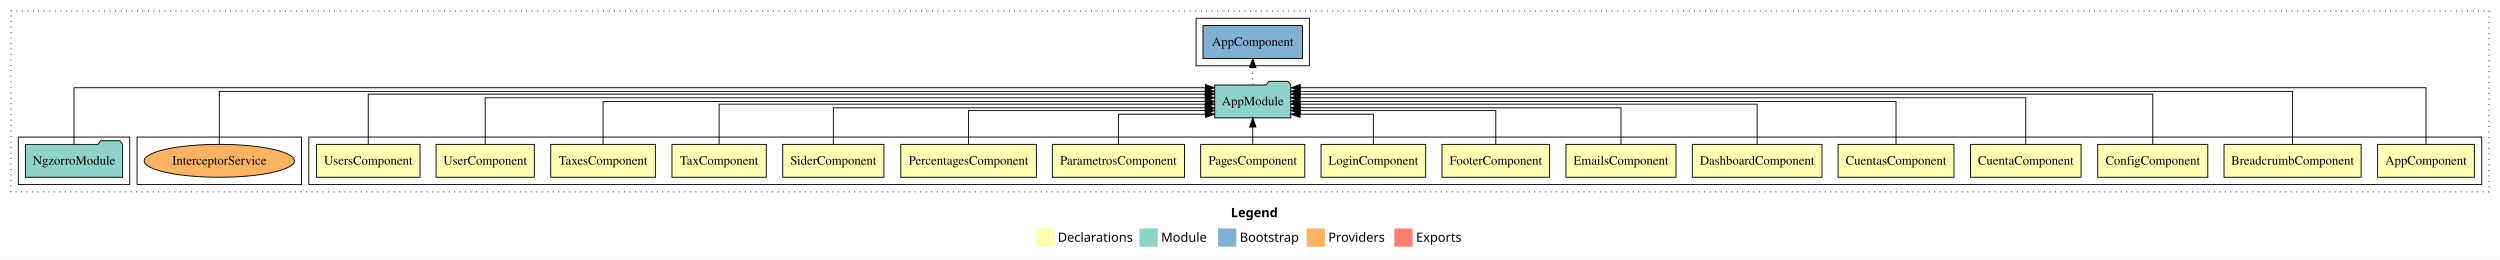
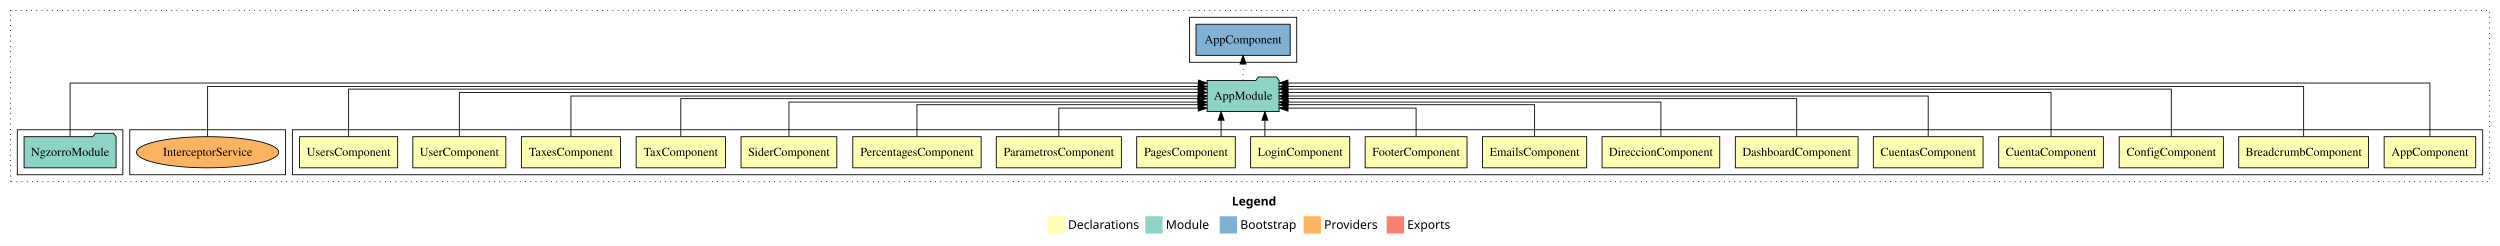
- <svg xmlns="http://www.w3.org/2000/svg" width="2736pt" height="284pt" viewBox="0.00 0.00 2736.00 284.00">
+ <svg xmlns="http://www.w3.org/2000/svg" width="2890pt" height="284pt" viewBox="0.00 0.00 2890.00 284.00">
  <g id="graph0" class="graph" transform="scale(1 1) rotate(0) translate(4 280)">
-     <polygon fill="white" stroke="transparent" points="-4,4 -4,-280 2732,-280 2732,4 -4,4" />
-     <text text-anchor="start" x="1343.01" y="-42.4" font-family="sans-serif" font-weight="bold" font-size="14.00">Legend</text>
-     <polygon fill="#ffffb3" stroke="transparent" points="1130,-10 1130,-30 1150,-30 1150,-10 1130,-10" />
-     <text text-anchor="start" x="1153.63" y="-15.4" font-family="sans-serif" font-size="14.00">  Declarations</text>
-     <polygon fill="#8dd3c7" stroke="transparent" points="1243,-10 1243,-30 1263,-30 1263,-10 1243,-10" />
-     <text text-anchor="start" x="1266.73" y="-15.4" font-family="sans-serif" font-size="14.00">  Module</text>
-     <polygon fill="#80b1d3" stroke="transparent" points="1329,-10 1329,-30 1349,-30 1349,-10 1329,-10" />
-     <text text-anchor="start" x="1352.78" y="-15.4" font-family="sans-serif" font-size="14.00">  Bootstrap</text>
-     <polygon fill="#fdb462" stroke="transparent" points="1426,-10 1426,-30 1446,-30 1446,-10 1426,-10" />
-     <text text-anchor="start" x="1449.67" y="-15.4" font-family="sans-serif" font-size="14.00">  Providers</text>
-     <polygon fill="#fb8072" stroke="transparent" points="1522,-10 1522,-30 1542,-30 1542,-10 1522,-10" />
-     <text text-anchor="start" x="1545.73" y="-15.4" font-family="sans-serif" font-size="14.00">  Exports</text>
+     <polygon fill="white" stroke="transparent" points="-4,4 -4,-280 2886,-280 2886,4 -4,4" />
+     <text text-anchor="start" x="1420.01" y="-42.4" font-family="sans-serif" font-weight="bold" font-size="14.00">Legend</text>
+     <polygon fill="#ffffb3" stroke="transparent" points="1207,-10 1207,-30 1227,-30 1227,-10 1207,-10" />
+     <text text-anchor="start" x="1230.63" y="-15.4" font-family="sans-serif" font-size="14.00">  Declarations</text>
+     <polygon fill="#8dd3c7" stroke="transparent" points="1320,-10 1320,-30 1340,-30 1340,-10 1320,-10" />
+     <text text-anchor="start" x="1343.73" y="-15.4" font-family="sans-serif" font-size="14.00">  Module</text>
+     <polygon fill="#80b1d3" stroke="transparent" points="1406,-10 1406,-30 1426,-30 1426,-10 1406,-10" />
+     <text text-anchor="start" x="1429.78" y="-15.4" font-family="sans-serif" font-size="14.00">  Bootstrap</text>
+     <polygon fill="#fdb462" stroke="transparent" points="1503,-10 1503,-30 1523,-30 1523,-10 1503,-10" />
+     <text text-anchor="start" x="1526.67" y="-15.4" font-family="sans-serif" font-size="14.00">  Providers</text>
+     <polygon fill="#fb8072" stroke="transparent" points="1599,-10 1599,-30 1619,-30 1619,-10 1599,-10" />
+     <text text-anchor="start" x="1622.73" y="-15.4" font-family="sans-serif" font-size="14.00">  Exports</text>
    <g id="clust1" class="cluster">
-       <polygon fill="none" stroke="black" stroke-dasharray="1,5" points="8,-70 8,-268 2720,-268 2720,-70 8,-70" />
+       <polygon fill="none" stroke="black" stroke-dasharray="1,5" points="8,-70 8,-268 2874,-268 2874,-70 8,-70" />
    </g>
    <g id="clust2" class="cluster">
-       <polygon fill="none" stroke="black" points="334,-78 334,-130 2712,-130 2712,-78 334,-78" />
+       <polygon fill="none" stroke="black" points="334,-78 334,-130 2866,-130 2866,-78 334,-78" />
+     </g>
+     <g id="clust24" class="cluster">
+       <polygon fill="none" stroke="black" points="146,-78 146,-130 326,-130 326,-78 146,-78" />
+     </g>
+     <g id="clust21" class="cluster">
+       <polygon fill="none" stroke="black" points="16,-78 16,-130 138,-130 138,-78 16,-78" />
    </g>
    <g id="clust23" class="cluster">
-       <polygon fill="none" stroke="black" points="146,-78 146,-130 326,-130 326,-78 146,-78" />
-     </g>
-     <g id="clust20" class="cluster">
-       <polygon fill="none" stroke="black" points="16,-78 16,-130 138,-130 138,-78 16,-78" />
-     </g>
-     <g id="clust22" class="cluster">
-       <polygon fill="none" stroke="black" points="1305,-208 1305,-260 1429,-260 1429,-208 1305,-208" />
+       <polygon fill="none" stroke="black" points="1371,-208 1371,-260 1495,-260 1495,-208 1371,-208" />
    </g>
    <g id="node1" class="node">
-       <polygon fill="#ffffb3" stroke="black" points="2703.94,-122 2598.06,-122 2598.06,-86 2703.94,-86 2703.94,-122" />
-       <text text-anchor="middle" x="2651" y="-99.8" font-family="Times,serif" font-size="14.00">AppComponent</text>
-     </g>
-     <g id="node18" class="node">
-       <polygon fill="#8dd3c7" stroke="black" points="1408.66,-187 1405.66,-191 1384.66,-191 1381.66,-187 1325.34,-187 1325.34,-151 1408.66,-151 1408.66,-187" />
-       <text text-anchor="middle" x="1367" y="-164.8" font-family="Times,serif" font-size="14.00">AppModule</text>
+       <polygon fill="#ffffb3" stroke="black" points="2857.94,-122 2752.06,-122 2752.06,-86 2857.94,-86 2857.94,-122" />
+       <text text-anchor="middle" x="2805" y="-99.8" font-family="Times,serif" font-size="14.00">AppComponent</text>
+     </g>
+     <g id="node19" class="node">
+       <polygon fill="#8dd3c7" stroke="black" points="1474.66,-187 1471.66,-191 1450.66,-191 1447.66,-187 1391.34,-187 1391.34,-151 1474.66,-151 1474.66,-187" />
+       <text text-anchor="middle" x="1433" y="-164.8" font-family="Times,serif" font-size="14.00">AppModule</text>
    </g>
    <g id="edge1" class="edge">
-       <path fill="none" stroke="black" d="M2651,-122.15C2651,-145.76 2651,-184 2651,-184 2651,-184 1418.99,-184 1418.99,-184" />
-       <polygon fill="black" stroke="black" points="1418.99,-180.5 1408.99,-184 1418.99,-187.5 1418.99,-180.5" />
+       <path fill="none" stroke="black" d="M2805,-122.15C2805,-145.76 2805,-184 2805,-184 2805,-184 1484.81,-184 1484.81,-184" />
+       <polygon fill="black" stroke="black" points="1484.81,-180.5 1474.81,-184 1484.81,-187.5 1484.81,-180.5" />
    </g>
    <g id="node2" class="node">
-       <polygon fill="#ffffb3" stroke="black" points="2580.03,-122 2429.97,-122 2429.97,-86 2580.03,-86 2580.03,-122" />
-       <text text-anchor="middle" x="2505" y="-99.8" font-family="Times,serif" font-size="14.00">BreadcrumbComponent</text>
+       <polygon fill="#ffffb3" stroke="black" points="2734.03,-122 2583.97,-122 2583.97,-86 2734.03,-86 2734.03,-122" />
+       <text text-anchor="middle" x="2659" y="-99.8" font-family="Times,serif" font-size="14.00">BreadcrumbComponent</text>
    </g>
    <g id="edge2" class="edge">
-       <path fill="none" stroke="black" d="M2505,-122.01C2505,-144.49 2505,-180 2505,-180 2505,-180 1418.85,-180 1418.85,-180" />
-       <polygon fill="black" stroke="black" points="1418.85,-176.5 1408.85,-180 1418.85,-183.5 1418.85,-176.5" />
+       <path fill="none" stroke="black" d="M2659,-122.01C2659,-144.49 2659,-180 2659,-180 2659,-180 1484.85,-180 1484.85,-180" />
+       <polygon fill="black" stroke="black" points="1484.85,-176.5 1474.85,-180 1484.85,-183.5 1484.85,-176.5" />
    </g>
    <g id="node3" class="node">
-       <polygon fill="#ffffb3" stroke="black" points="2412.22,-122 2291.78,-122 2291.78,-86 2412.22,-86 2412.22,-122" />
-       <text text-anchor="middle" x="2352" y="-99.8" font-family="Times,serif" font-size="14.00">ConfigComponent</text>
+       <polygon fill="#ffffb3" stroke="black" points="2566.22,-122 2445.78,-122 2445.78,-86 2566.22,-86 2566.22,-122" />
+       <text text-anchor="middle" x="2506" y="-99.8" font-family="Times,serif" font-size="14.00">ConfigComponent</text>
    </g>
    <g id="edge3" class="edge">
-       <path fill="none" stroke="black" d="M2352,-122.04C2352,-143.66 2352,-177 2352,-177 2352,-177 1418.7,-177 1418.7,-177" />
-       <polygon fill="black" stroke="black" points="1418.7,-173.5 1408.7,-177 1418.7,-180.5 1418.7,-173.5" />
+       <path fill="none" stroke="black" d="M2506,-122.04C2506,-143.66 2506,-177 2506,-177 2506,-177 1484.73,-177 1484.73,-177" />
+       <polygon fill="black" stroke="black" points="1484.73,-173.5 1474.73,-177 1484.73,-180.5 1484.73,-173.5" />
    </g>
    <g id="node4" class="node">
-       <polygon fill="#ffffb3" stroke="black" points="2273.49,-122 2152.51,-122 2152.51,-86 2273.49,-86 2273.49,-122" />
-       <text text-anchor="middle" x="2213" y="-99.8" font-family="Times,serif" font-size="14.00">CuentaComponent</text>
+       <polygon fill="#ffffb3" stroke="black" points="2427.49,-122 2306.51,-122 2306.51,-86 2427.49,-86 2427.49,-122" />
+       <text text-anchor="middle" x="2367" y="-99.8" font-family="Times,serif" font-size="14.00">CuentaComponent</text>
    </g>
    <g id="edge4" class="edge">
-       <path fill="none" stroke="black" d="M2213,-122.13C2213,-142.57 2213,-173 2213,-173 2213,-173 1418.66,-173 1418.66,-173" />
-       <polygon fill="black" stroke="black" points="1418.66,-169.5 1408.66,-173 1418.66,-176.5 1418.66,-169.5" />
+       <path fill="none" stroke="black" d="M2367,-122.13C2367,-142.57 2367,-173 2367,-173 2367,-173 1484.95,-173 1484.95,-173" />
+       <polygon fill="black" stroke="black" points="1484.95,-169.5 1474.95,-173 1484.95,-176.5 1484.95,-169.5" />
    </g>
    <g id="node5" class="node">
-       <polygon fill="#ffffb3" stroke="black" points="2134.43,-122 2007.57,-122 2007.57,-86 2134.43,-86 2134.43,-122" />
-       <text text-anchor="middle" x="2071" y="-99.8" font-family="Times,serif" font-size="14.00">CuentasComponent</text>
+       <polygon fill="#ffffb3" stroke="black" points="2288.43,-122 2161.57,-122 2161.57,-86 2288.43,-86 2288.43,-122" />
+       <text text-anchor="middle" x="2225" y="-99.8" font-family="Times,serif" font-size="14.00">CuentasComponent</text>
    </g>
    <g id="edge5" class="edge">
-       <path fill="none" stroke="black" d="M2071,-122.11C2071,-141.34 2071,-169 2071,-169 2071,-169 1418.67,-169 1418.67,-169" />
-       <polygon fill="black" stroke="black" points="1418.67,-165.5 1408.67,-169 1418.67,-172.5 1418.67,-165.5" />
+       <path fill="none" stroke="black" d="M2225,-122.11C2225,-141.34 2225,-169 2225,-169 2225,-169 1484.74,-169 1484.74,-169" />
+       <polygon fill="black" stroke="black" points="1484.74,-165.5 1474.74,-169 1484.74,-172.5 1484.74,-165.5" />
    </g>
    <g id="node6" class="node">
-       <polygon fill="#ffffb3" stroke="black" points="1989.97,-122 1848.03,-122 1848.03,-86 1989.97,-86 1989.97,-122" />
-       <text text-anchor="middle" x="1919" y="-99.8" font-family="Times,serif" font-size="14.00">DashboardComponent</text>
+       <polygon fill="#ffffb3" stroke="black" points="2143.97,-122 2002.03,-122 2002.03,-86 2143.97,-86 2143.97,-122" />
+       <text text-anchor="middle" x="2073" y="-99.8" font-family="Times,serif" font-size="14.00">DashboardComponent</text>
    </g>
    <g id="edge6" class="edge">
-       <path fill="none" stroke="black" d="M1919,-122.27C1919,-140.56 1919,-166 1919,-166 1919,-166 1418.94,-166 1418.94,-166" />
-       <polygon fill="black" stroke="black" points="1418.94,-162.5 1408.94,-166 1418.94,-169.5 1418.94,-162.5" />
+       <path fill="none" stroke="black" d="M2073,-122.27C2073,-140.56 2073,-166 2073,-166 2073,-166 1484.99,-166 1484.99,-166" />
+       <polygon fill="black" stroke="black" points="1484.99,-162.5 1474.99,-166 1484.99,-169.5 1484.99,-162.5" />
    </g>
    <g id="node7" class="node">
+       <polygon fill="#ffffb3" stroke="black" points="1984.03,-122 1847.97,-122 1847.97,-86 1984.03,-86 1984.03,-122" />
+       <text text-anchor="middle" x="1916" y="-99.8" font-family="Times,serif" font-size="14.00">DireccionComponent</text>
+     </g>
+     <g id="edge7" class="edge">
+       <path fill="none" stroke="black" d="M1916,-122.03C1916,-139.06 1916,-162 1916,-162 1916,-162 1485.02,-162 1485.02,-162" />
+       <polygon fill="black" stroke="black" points="1485.02,-158.5 1475.02,-162 1485.02,-165.5 1485.02,-158.5" />
+     </g>
+     <g id="node8" class="node">
      <polygon fill="#ffffb3" stroke="black" points="1830.22,-122 1709.78,-122 1709.78,-86 1830.22,-86 1830.22,-122" />
      <text text-anchor="middle" x="1770" y="-99.8" font-family="Times,serif" font-size="14.00">EmailsComponent</text>
    </g>
-     <g id="edge7" class="edge">
-       <path fill="none" stroke="black" d="M1770,-122.03C1770,-139.06 1770,-162 1770,-162 1770,-162 1418.99,-162 1418.99,-162" />
-       <polygon fill="black" stroke="black" points="1418.99,-158.5 1408.99,-162 1418.99,-165.5 1418.99,-158.5" />
-     </g>
-     <g id="node8" class="node">
+     <g id="edge8" class="edge">
+       <path fill="none" stroke="black" d="M1770,-122.01C1770,-138.05 1770,-159 1770,-159 1770,-159 1484.66,-159 1484.66,-159" />
+       <polygon fill="black" stroke="black" points="1484.66,-155.5 1474.66,-159 1484.66,-162.5 1484.66,-155.5" />
+     </g>
+     <g id="node9" class="node">
      <polygon fill="#ffffb3" stroke="black" points="1691.88,-122 1574.12,-122 1574.12,-86 1691.88,-86 1691.88,-122" />
      <text text-anchor="middle" x="1633" y="-99.8" font-family="Times,serif" font-size="14.00">FooterComponent</text>
    </g>
-     <g id="edge8" class="edge">
-       <path fill="none" stroke="black" d="M1633,-122.01C1633,-138.05 1633,-159 1633,-159 1633,-159 1418.86,-159 1418.86,-159" />
-       <polygon fill="black" stroke="black" points="1418.86,-155.5 1408.86,-159 1418.86,-162.5 1418.86,-155.5" />
-     </g>
-     <g id="node9" class="node">
+     <g id="edge9" class="edge">
+       <path fill="none" stroke="black" d="M1633,-122.12C1633,-136.78 1633,-155 1633,-155 1633,-155 1484.93,-155 1484.93,-155" />
+       <polygon fill="black" stroke="black" points="1484.93,-151.5 1474.93,-155 1484.93,-158.5 1484.93,-151.5" />
+     </g>
+     <g id="node10" class="node">
      <polygon fill="#ffffb3" stroke="black" points="1556.28,-122 1441.72,-122 1441.72,-86 1556.28,-86 1556.28,-122" />
      <text text-anchor="middle" x="1499" y="-99.8" font-family="Times,serif" font-size="14.00">LoginComponent</text>
    </g>
-     <g id="edge9" class="edge">
-       <path fill="none" stroke="black" d="M1499,-122.12C1499,-136.78 1499,-155 1499,-155 1499,-155 1418.77,-155 1418.77,-155" />
-       <polygon fill="black" stroke="black" points="1418.77,-151.5 1408.77,-155 1418.77,-158.5 1418.77,-151.5" />
-     </g>
-     <g id="node10" class="node">
+     <g id="edge10" class="edge">
+       <path fill="none" stroke="black" d="M1458.22,-122.11C1458.22,-122.11 1458.22,-140.99 1458.22,-140.99" />
+       <polygon fill="black" stroke="black" points="1454.72,-140.99 1458.22,-150.99 1461.72,-140.99 1454.72,-140.99" />
+     </g>
+     <g id="node11" class="node">
      <polygon fill="#ffffb3" stroke="black" points="1423.99,-122 1310.01,-122 1310.01,-86 1423.99,-86 1423.99,-122" />
      <text text-anchor="middle" x="1367" y="-99.8" font-family="Times,serif" font-size="14.00">PagesComponent</text>
    </g>
-     <g id="edge10" class="edge">
-       <path fill="none" stroke="black" d="M1367,-122.11C1367,-122.11 1367,-140.99 1367,-140.99" />
-       <polygon fill="black" stroke="black" points="1363.5,-140.99 1367,-150.99 1370.5,-140.99 1363.5,-140.99" />
-     </g>
-     <g id="node11" class="node">
+     <g id="edge11" class="edge">
+       <path fill="none" stroke="black" d="M1407.58,-122.11C1407.58,-122.11 1407.58,-140.99 1407.58,-140.99" />
+       <polygon fill="black" stroke="black" points="1404.08,-140.99 1407.58,-150.99 1411.08,-140.99 1404.08,-140.99" />
+     </g>
+     <g id="node12" class="node">
      <polygon fill="#ffffb3" stroke="black" points="1292.31,-122 1147.69,-122 1147.69,-86 1292.31,-86 1292.31,-122" />
      <text text-anchor="middle" x="1220" y="-99.8" font-family="Times,serif" font-size="14.00">ParametrosComponent</text>
    </g>
-     <g id="edge11" class="edge">
-       <path fill="none" stroke="black" d="M1220,-122.12C1220,-136.78 1220,-155 1220,-155 1220,-155 1315.27,-155 1315.27,-155" />
-       <polygon fill="black" stroke="black" points="1315.27,-158.5 1325.27,-155 1315.27,-151.5 1315.27,-158.5" />
-     </g>
-     <g id="node12" class="node">
+     <g id="edge12" class="edge">
+       <path fill="none" stroke="black" d="M1220,-122.12C1220,-136.78 1220,-155 1220,-155 1220,-155 1381.17,-155 1381.17,-155" />
+       <polygon fill="black" stroke="black" points="1381.17,-158.5 1391.17,-155 1381.17,-151.5 1381.17,-158.5" />
+     </g>
+     <g id="node13" class="node">
      <polygon fill="#ffffb3" stroke="black" points="1130.18,-122 981.82,-122 981.82,-86 1130.18,-86 1130.18,-122" />
      <text text-anchor="middle" x="1056" y="-99.8" font-family="Times,serif" font-size="14.00">PercentagesComponent</text>
    </g>
-     <g id="edge12" class="edge">
-       <path fill="none" stroke="black" d="M1056,-122.01C1056,-138.05 1056,-159 1056,-159 1056,-159 1315.06,-159 1315.06,-159" />
-       <polygon fill="black" stroke="black" points="1315.06,-162.5 1325.06,-159 1315.06,-155.5 1315.06,-162.5" />
-     </g>
-     <g id="node13" class="node">
+     <g id="edge13" class="edge">
+       <path fill="none" stroke="black" d="M1056,-122.01C1056,-138.05 1056,-159 1056,-159 1056,-159 1381.21,-159 1381.21,-159" />
+       <polygon fill="black" stroke="black" points="1381.21,-162.5 1391.21,-159 1381.21,-155.5 1381.21,-162.5" />
+     </g>
+     <g id="node14" class="node">
      <polygon fill="#ffffb3" stroke="black" points="963.38,-122 852.62,-122 852.62,-86 963.38,-86 963.38,-122" />
      <text text-anchor="middle" x="908" y="-99.8" font-family="Times,serif" font-size="14.00">SiderComponent</text>
    </g>
-     <g id="edge13" class="edge">
-       <path fill="none" stroke="black" d="M908,-122.03C908,-139.06 908,-162 908,-162 908,-162 1315.05,-162 1315.05,-162" />
-       <polygon fill="black" stroke="black" points="1315.05,-165.5 1325.05,-162 1315.05,-158.5 1315.05,-165.5" />
-     </g>
-     <g id="node14" class="node">
+     <g id="edge14" class="edge">
+       <path fill="none" stroke="black" d="M908,-122.03C908,-139.06 908,-162 908,-162 908,-162 1380.92,-162 1380.92,-162" />
+       <polygon fill="black" stroke="black" points="1380.92,-165.5 1390.92,-162 1380.92,-158.5 1380.92,-165.5" />
+     </g>
+     <g id="node15" class="node">
      <polygon fill="#ffffb3" stroke="black" points="834.6,-122 731.4,-122 731.4,-86 834.6,-86 834.6,-122" />
      <text text-anchor="middle" x="783" y="-99.8" font-family="Times,serif" font-size="14.00">TaxComponent</text>
    </g>
-     <g id="edge14" class="edge">
-       <path fill="none" stroke="black" d="M783,-122.27C783,-140.56 783,-166 783,-166 783,-166 1315,-166 1315,-166" />
-       <polygon fill="black" stroke="black" points="1315,-169.5 1325,-166 1315,-162.5 1315,-169.5" />
-     </g>
-     <g id="node15" class="node">
+     <g id="edge15" class="edge">
+       <path fill="none" stroke="black" d="M783,-122.27C783,-140.56 783,-166 783,-166 783,-166 1380.85,-166 1380.85,-166" />
+       <polygon fill="black" stroke="black" points="1380.85,-169.5 1390.85,-166 1380.85,-162.5 1380.85,-169.5" />
+     </g>
+     <g id="node16" class="node">
      <polygon fill="#ffffb3" stroke="black" points="713.26,-122 598.74,-122 598.74,-86 713.26,-86 713.26,-122" />
      <text text-anchor="middle" x="656" y="-99.8" font-family="Times,serif" font-size="14.00">TaxesComponent</text>
    </g>
-     <g id="edge15" class="edge">
-       <path fill="none" stroke="black" d="M656,-122.11C656,-141.34 656,-169 656,-169 656,-169 1315.18,-169 1315.18,-169" />
-       <polygon fill="black" stroke="black" points="1315.18,-172.5 1325.18,-169 1315.18,-165.5 1315.18,-172.5" />
-     </g>
-     <g id="node16" class="node">
+     <g id="edge16" class="edge">
+       <path fill="none" stroke="black" d="M656,-122.11C656,-141.34 656,-169 656,-169 656,-169 1381.23,-169 1381.23,-169" />
+       <polygon fill="black" stroke="black" points="1381.23,-172.5 1391.23,-169 1381.23,-165.5 1381.23,-172.5" />
+     </g>
+     <g id="node17" class="node">
      <polygon fill="#ffffb3" stroke="black" points="580.76,-122 473.24,-122 473.24,-86 580.76,-86 580.76,-122" />
      <text text-anchor="middle" x="527" y="-99.8" font-family="Times,serif" font-size="14.00">UserComponent</text>
    </g>
-     <g id="edge16" class="edge">
-       <path fill="none" stroke="black" d="M527,-122.13C527,-142.57 527,-173 527,-173 527,-173 1315.06,-173 1315.06,-173" />
-       <polygon fill="black" stroke="black" points="1315.06,-176.5 1325.06,-173 1315.06,-169.5 1315.06,-176.5" />
-     </g>
-     <g id="node17" class="node">
+     <g id="edge17" class="edge">
+       <path fill="none" stroke="black" d="M527,-122.13C527,-142.57 527,-173 527,-173 527,-173 1381.12,-173 1381.12,-173" />
+       <polygon fill="black" stroke="black" points="1381.12,-176.5 1391.12,-173 1381.12,-169.5 1381.12,-176.5" />
+     </g>
+     <g id="node18" class="node">
      <polygon fill="#ffffb3" stroke="black" points="455.7,-122 342.3,-122 342.3,-86 455.7,-86 455.7,-122" />
      <text text-anchor="middle" x="399" y="-99.8" font-family="Times,serif" font-size="14.00">UsersComponent</text>
    </g>
-     <g id="edge17" class="edge">
-       <path fill="none" stroke="black" d="M399,-122.04C399,-143.66 399,-177 399,-177 399,-177 1315.1,-177 1315.1,-177" />
-       <polygon fill="black" stroke="black" points="1315.1,-180.5 1325.1,-177 1315.1,-173.5 1315.1,-180.5" />
+     <g id="edge18" class="edge">
+       <path fill="none" stroke="black" d="M399,-122.04C399,-143.66 399,-177 399,-177 399,-177 1381.19,-177 1381.19,-177" />
+       <polygon fill="black" stroke="black" points="1381.19,-180.5 1391.19,-177 1381.19,-173.5 1381.19,-180.5" />
+     </g>
+     <g id="node21" class="node">
+       <polygon fill="#80b1d3" stroke="black" points="1487.44,-252 1378.56,-252 1378.56,-216 1487.44,-216 1487.44,-252" />
+       <text text-anchor="middle" x="1433" y="-229.8" font-family="Times,serif" font-size="14.00">AppComponent </text>
+     </g>
+     <g id="edge20" class="edge">
+       <path fill="none" stroke="black" stroke-dasharray="1,5" d="M1433,-187.11C1433,-187.11 1433,-205.99 1433,-205.99" />
+       <polygon fill="black" stroke="black" points="1429.5,-205.99 1433,-215.99 1436.5,-205.99 1429.5,-205.99" />
    </g>
    <g id="node20" class="node">
-       <polygon fill="#80b1d3" stroke="black" points="1421.44,-252 1312.56,-252 1312.56,-216 1421.44,-216 1421.44,-252" />
-       <text text-anchor="middle" x="1367" y="-229.8" font-family="Times,serif" font-size="14.00">AppComponent </text>
-     </g>
-     <g id="edge19" class="edge">
-       <path fill="none" stroke="black" stroke-dasharray="1,5" d="M1367,-187.11C1367,-187.11 1367,-205.99 1367,-205.99" />
-       <polygon fill="black" stroke="black" points="1363.5,-205.99 1367,-215.99 1370.5,-205.99 1363.5,-205.99" />
-     </g>
-     <g id="node19" class="node">
      <polygon fill="#8dd3c7" stroke="black" points="130.19,-122 127.19,-126 106.19,-126 103.19,-122 23.81,-122 23.81,-86 130.19,-86 130.19,-122" />
      <text text-anchor="middle" x="77" y="-99.8" font-family="Times,serif" font-size="14.00">NgzorroModule</text>
    </g>
-     <g id="edge18" class="edge">
-       <path fill="none" stroke="black" d="M77,-122.15C77,-145.76 77,-184 77,-184 77,-184 1315.18,-184 1315.18,-184" />
-       <polygon fill="black" stroke="black" points="1315.18,-187.5 1325.18,-184 1315.18,-180.5 1315.18,-187.5" />
-     </g>
-     <g id="node21" class="node">
+     <g id="edge19" class="edge">
+       <path fill="none" stroke="black" d="M77,-122.15C77,-145.76 77,-184 77,-184 77,-184 1381.3,-184 1381.3,-184" />
+       <polygon fill="black" stroke="black" points="1381.3,-187.5 1391.3,-184 1381.3,-180.5 1381.3,-187.5" />
+     </g>
+     <g id="node22" class="node">
      <ellipse fill="#fdb462" stroke="black" cx="236" cy="-104" rx="82.2" ry="18" />
      <text text-anchor="middle" x="236" y="-99.8" font-family="Times,serif" font-size="14.00">InterceptorService</text>
    </g>
-     <g id="edge20" class="edge">
-       <path fill="none" stroke="black" d="M236,-122.01C236,-144.49 236,-180 236,-180 236,-180 1315.07,-180 1315.07,-180" />
-       <polygon fill="black" stroke="black" points="1315.07,-183.5 1325.07,-180 1315.07,-176.5 1315.07,-183.5" />
+     <g id="edge21" class="edge">
+       <path fill="none" stroke="black" d="M236,-122.01C236,-144.49 236,-180 236,-180 236,-180 1381.1,-180 1381.1,-180" />
+       <polygon fill="black" stroke="black" points="1381.1,-183.5 1391.1,-180 1381.1,-176.5 1381.1,-183.5" />
    </g>
  </g>
</svg>
